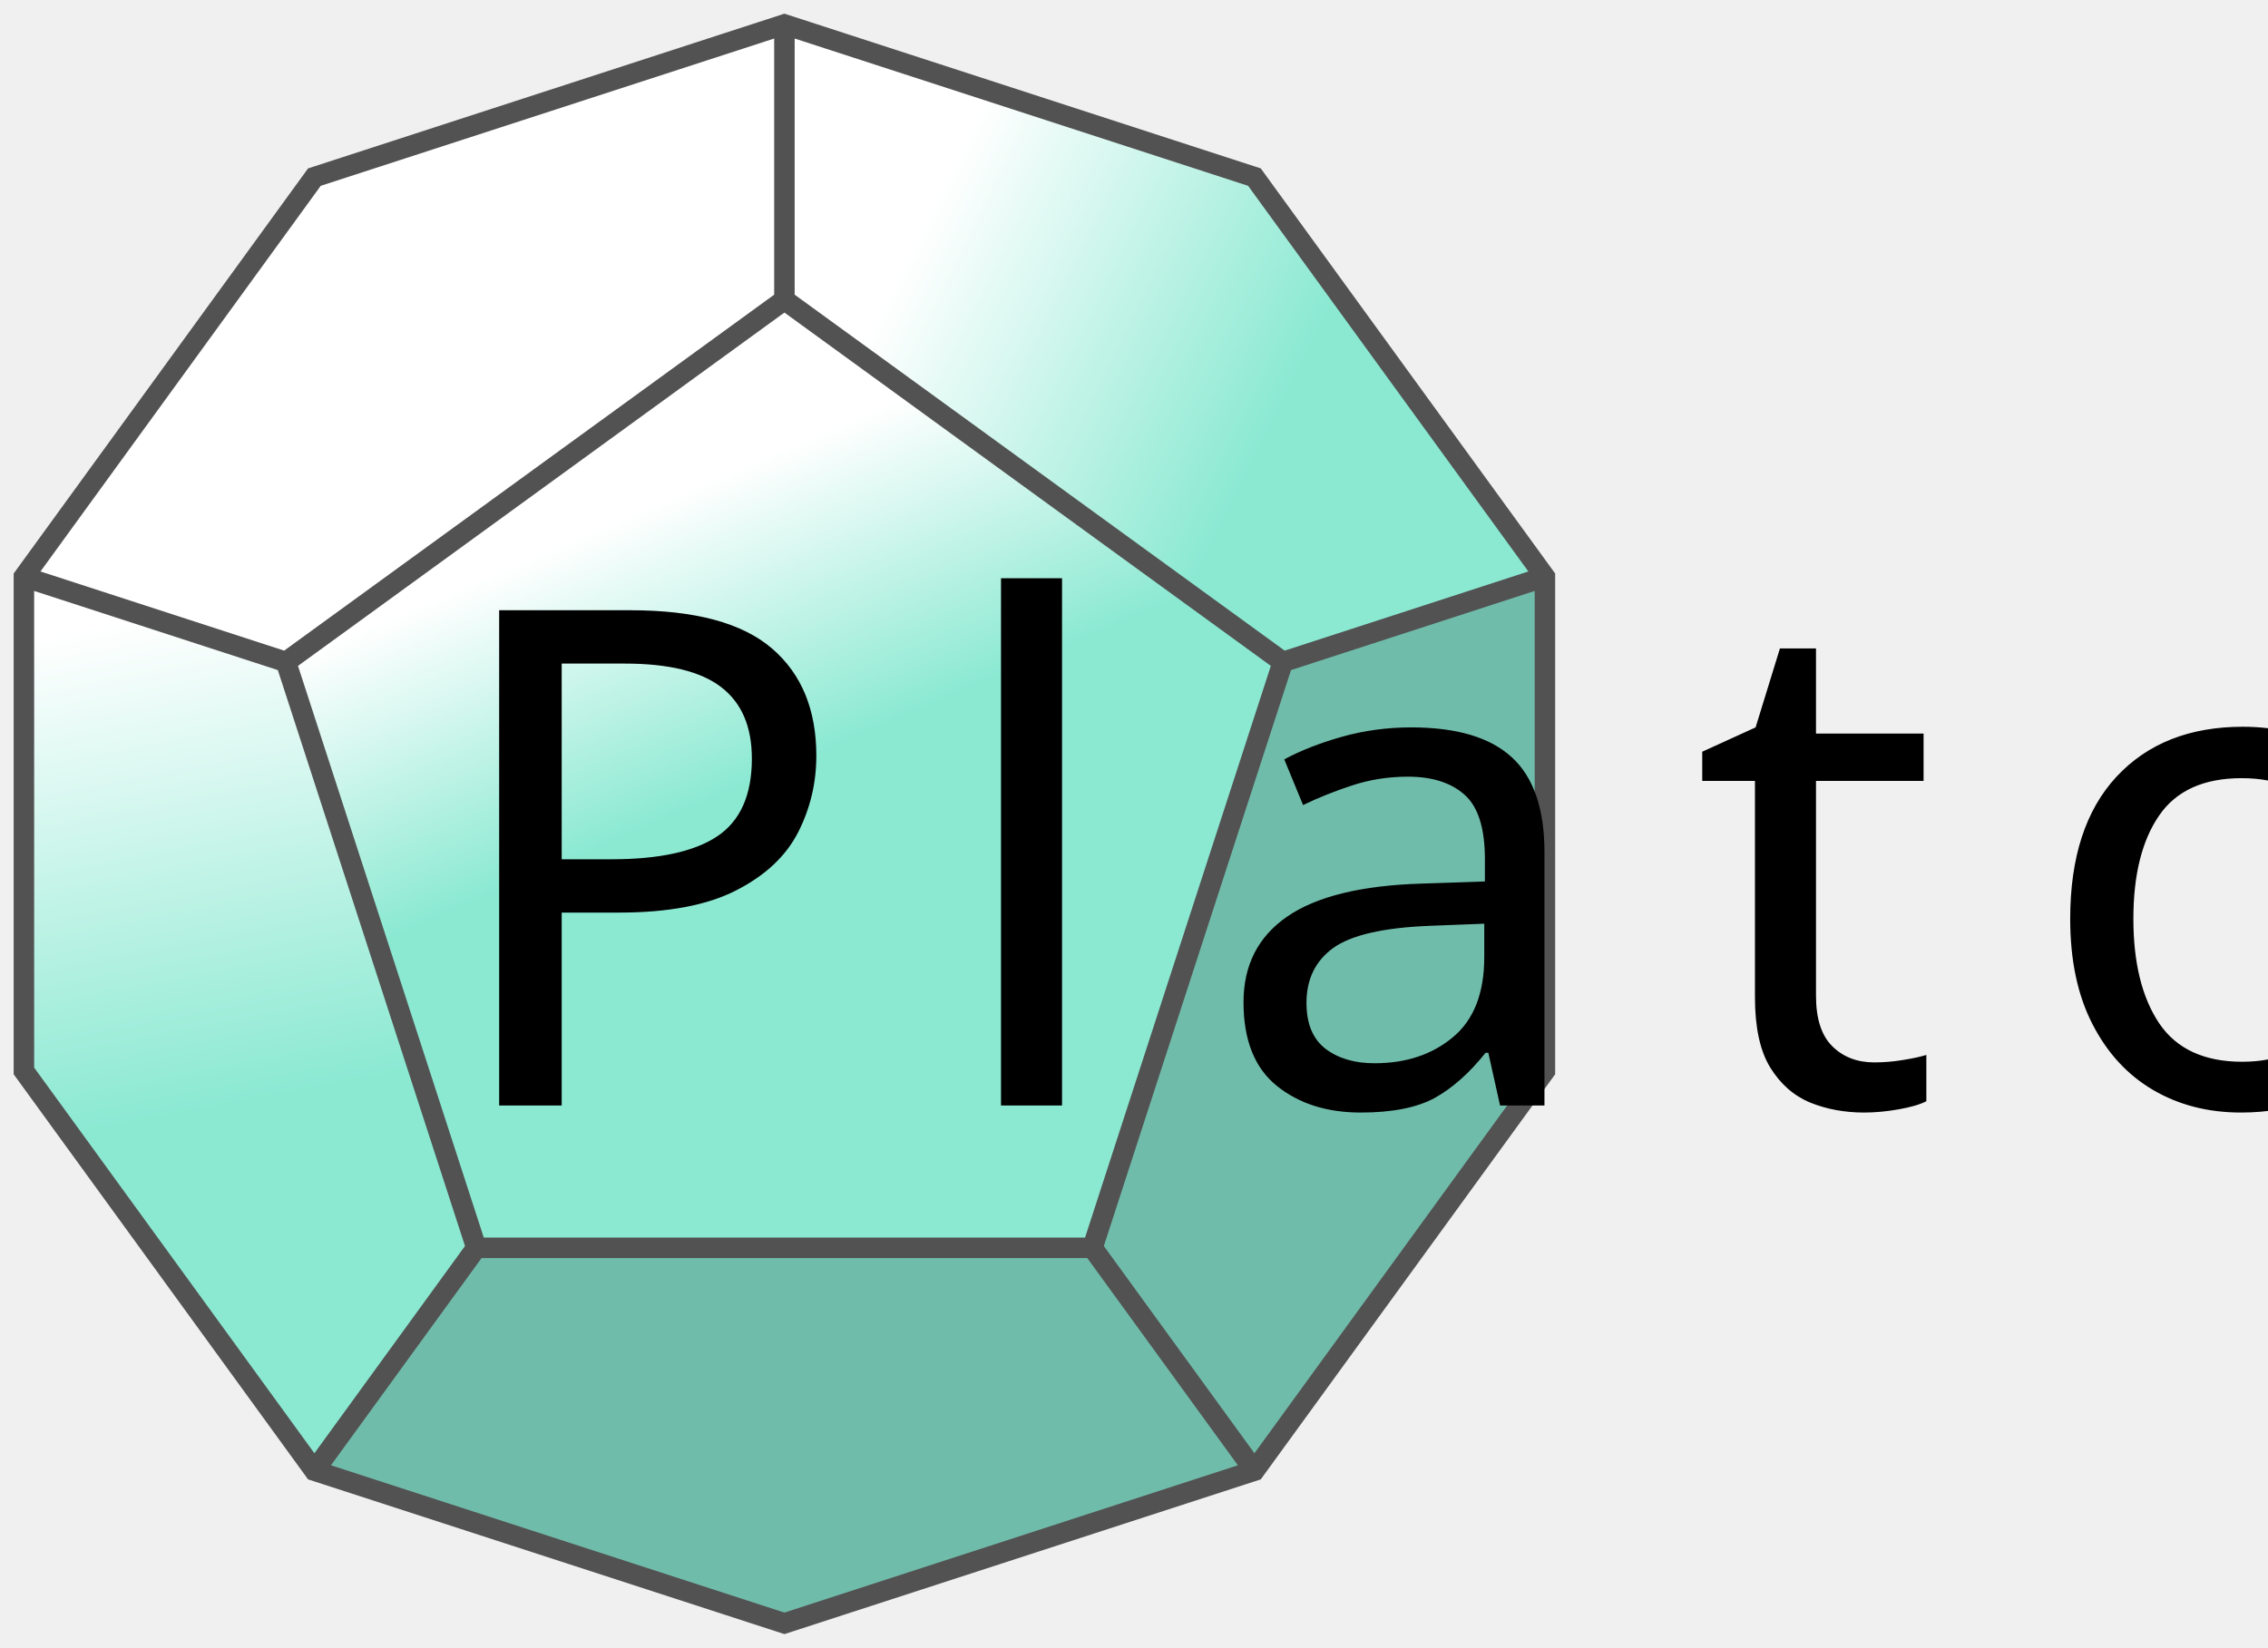
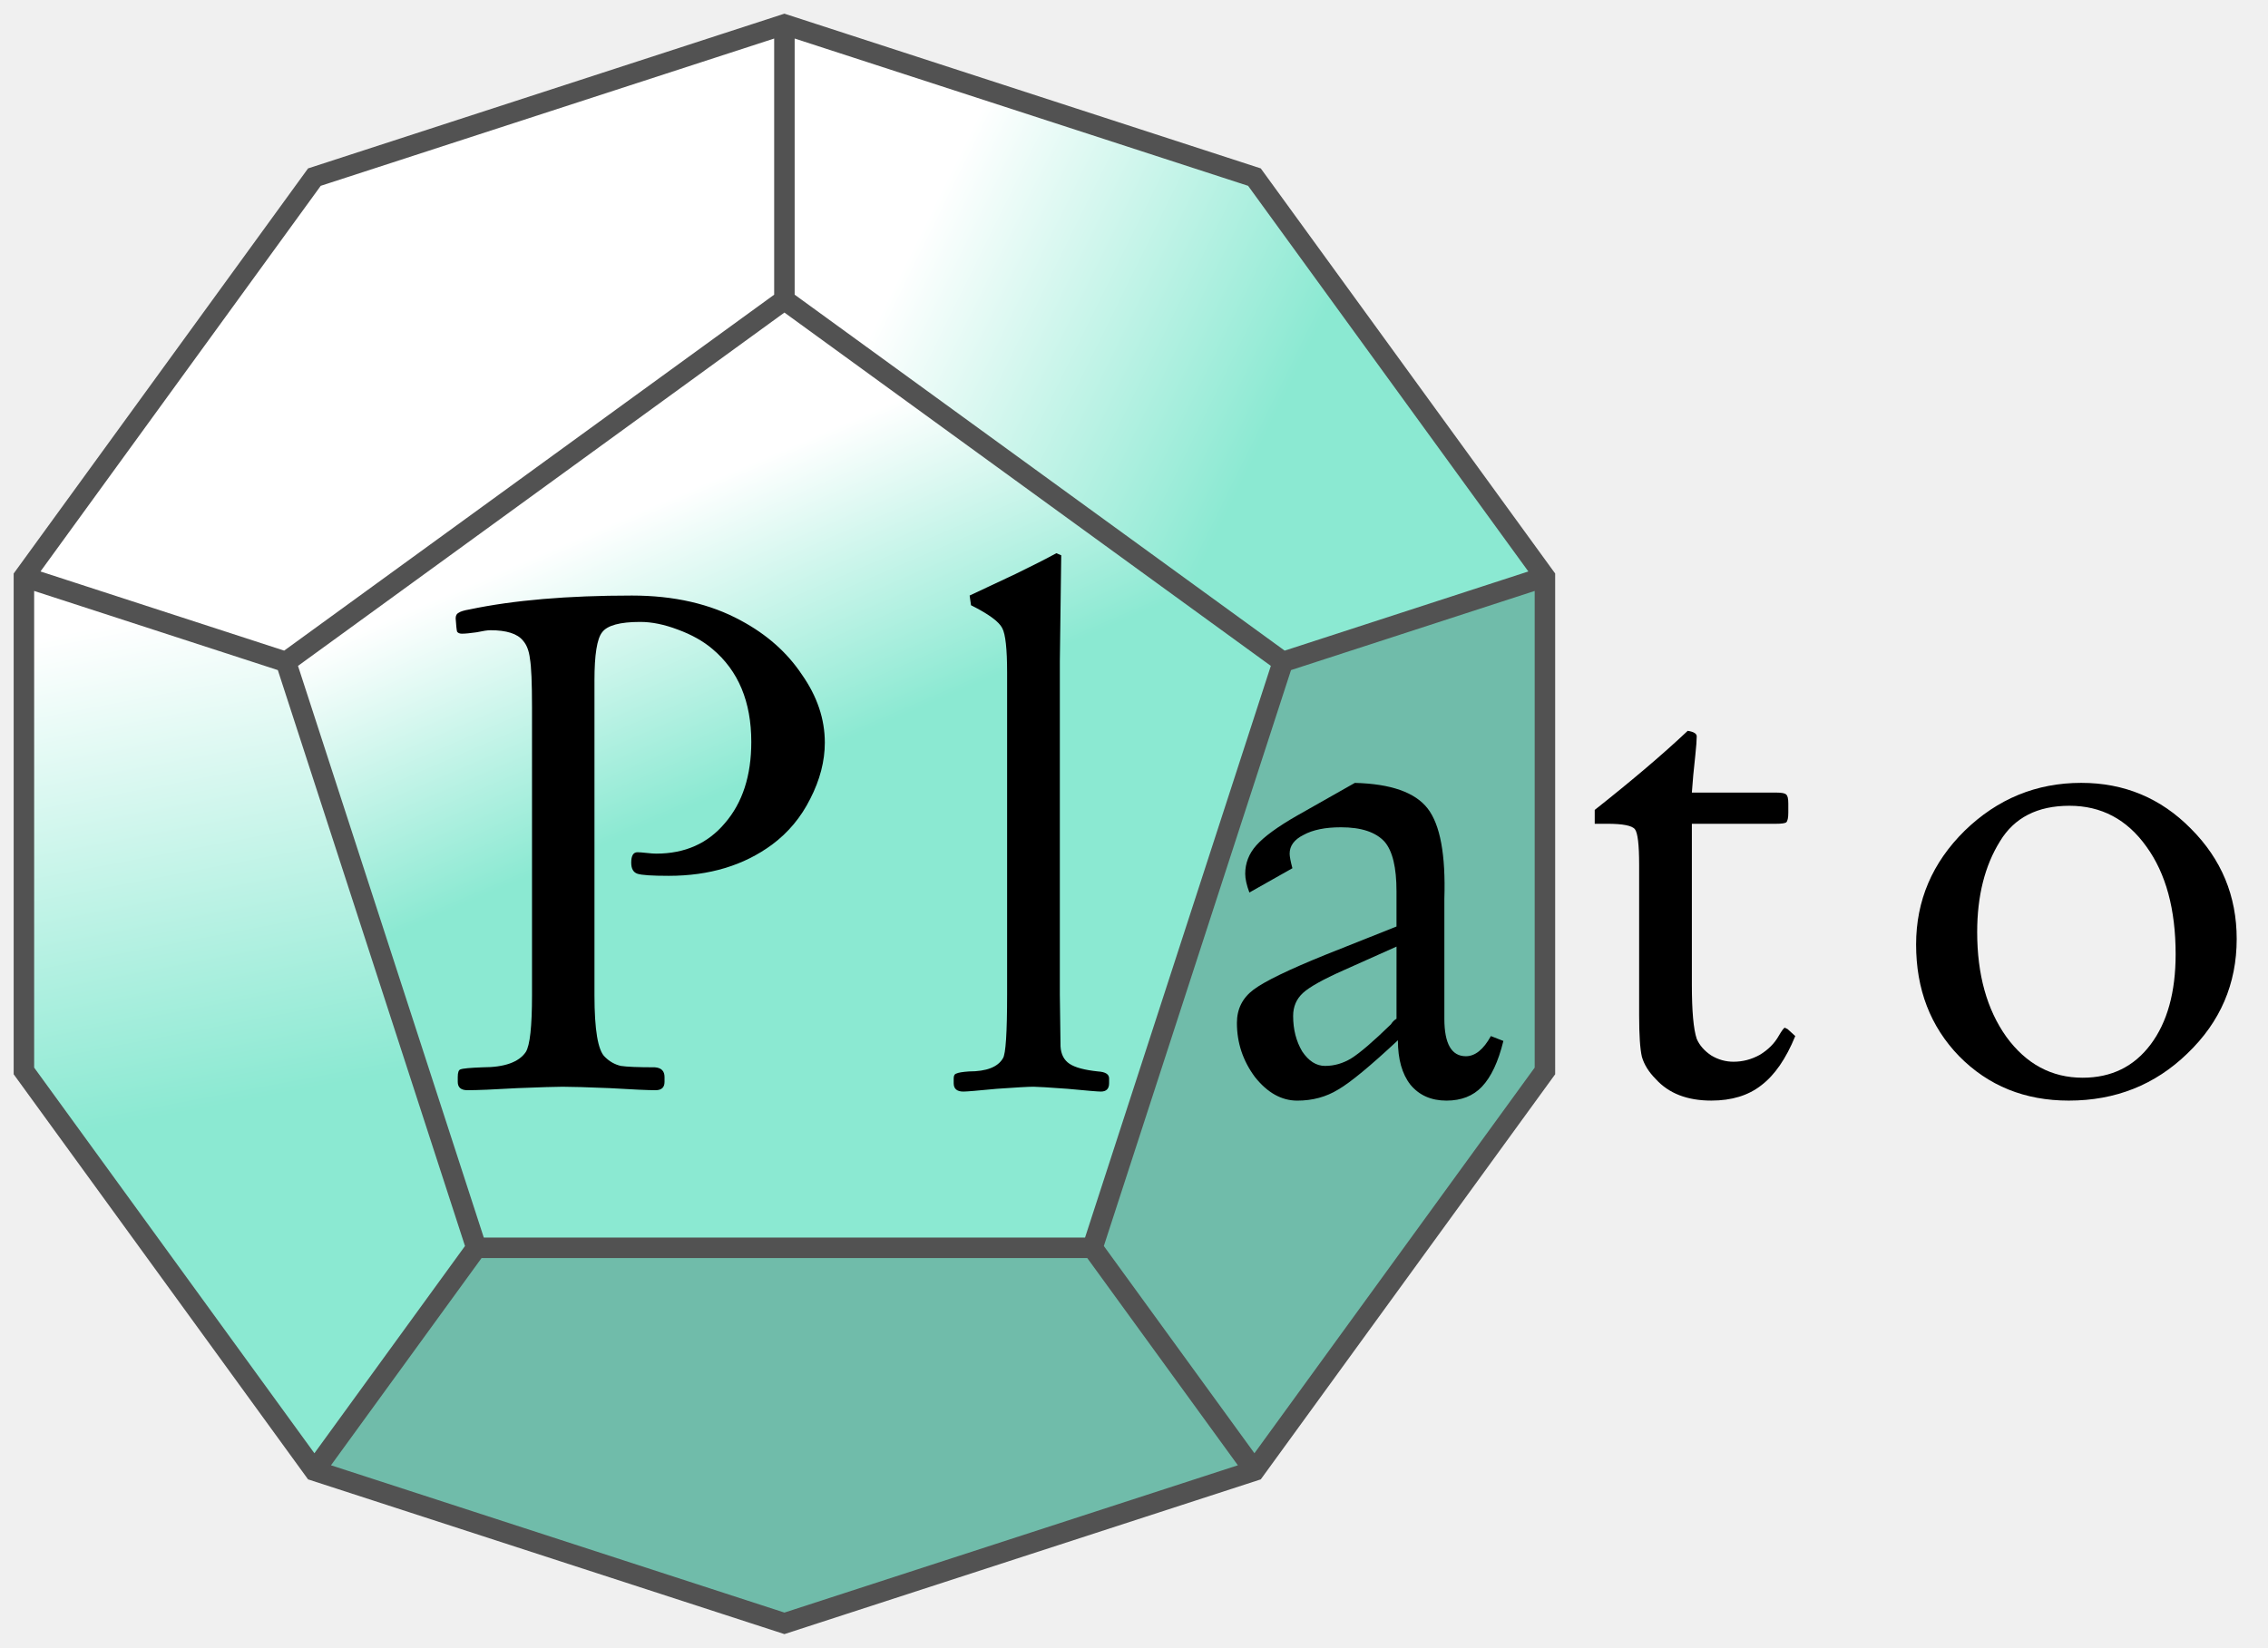
<svg xmlns="http://www.w3.org/2000/svg" xmlns:xlink="http://www.w3.org/1999/xlink" width="166.035mm" height="120.658mm" viewBox="0 0 166.035 120.658" version="1.1" id="svg8">
  <defs id="defs2">
    <linearGradient id="linearGradient1687">
      <stop style="stop-color:#8be9d2;stop-opacity:1;" offset="0" id="stop1683" />
      <stop style="stop-color:#ffffff;stop-opacity:1" offset="1" id="stop1685" />
    </linearGradient>
    <linearGradient id="linearGradient1681">
      <stop style="stop-color:#8be9d2;stop-opacity:1;" offset="0" id="stop1677" />
      <stop style="stop-color:#ffffff;stop-opacity:1" offset="1" id="stop1679" />
    </linearGradient>
    <linearGradient id="linearGradient1516">
      <stop style="stop-color:#8be9d2;stop-opacity:1;" offset="0" id="stop1664" />
      <stop style="stop-color:#ffffff;stop-opacity:1" offset="1" id="stop1666" />
    </linearGradient>
    <linearGradient id="linearGradient1516-6">
      <stop style="stop-color:#8be9d2;stop-opacity:1;" offset="0" id="stop1512" />
      <stop style="stop-color:#8be9d2;stop-opacity:0;" offset="1" id="stop1514" />
    </linearGradient>
    <linearGradient xlink:href="#linearGradient1516-6" id="linearGradient1518" x1="109.924" y1="74.687" x2="89.89" y2="40.556" gradientUnits="userSpaceOnUse" />
    <linearGradient xlink:href="#linearGradient1687" id="linearGradient1620" x1="338" y1="228.353" x2="306" y2="154" gradientUnits="userSpaceOnUse" />
    <linearGradient xlink:href="#linearGradient1516" id="linearGradient1630" gradientUnits="userSpaceOnUse" x1="512.52" y1="111.336" x2="413.28" y2="62.336" />
    <linearGradient xlink:href="#linearGradient1681" id="linearGradient1640" gradientUnits="userSpaceOnUse" x1="226" y1="305" x2="200.384" y2="170.705" />
  </defs>
  <g id="layer1" transform="translate(-41.68768,-0.08903616)">
    <path style="fill:#ffffff;fill-opacity:1;stroke:#525252;stroke-width:0;stroke-miterlimit:4;stroke-dasharray:none;stroke-dashoffset:0;stroke-opacity:1" d="m 200.384,170.705 c -18.425,-6.058 -33.649,-11.154 -33.83,-11.325 -0.182,-0.171 17.449,-24.784 39.179,-54.695 L 245.242,50.301 308.063,29.91 c 34.551,-11.215 63.389,-20.581 64.083,-20.815 1.004,-0.338 1.209,7.188 1,36.846 l -0.262,37.271 -67.89,49.341 c -37.339,27.138 -68.614,49.301 -69.5,49.253 -0.886,-0.049 -16.685,-5.044 -35.11,-11.102 z" id="path1582" transform="scale(0.2645833)" />
    <path style="fill:url(#linearGradient1640);fill-opacity:1;stroke:#525252;stroke-width:0;stroke-miterlimit:4;stroke-dasharray:none;stroke-dashoffset:0;stroke-opacity:1" d="m 204.634,350.643 -39.25,-54.134 v -67.38 c 0,-53.414 0.259,-67.312 1.25,-67.05 0.688,0.182 15.425,4.973 32.75,10.647 17.325,5.674 32.622,10.657 33.994,11.074 2.315,0.703 4.369,6.526 28.64,81.176 l 26.146,80.419 -3.267,4.5 c -31.47,43.35 -39.71,54.531 -40.304,54.691 -0.39,0.105 -18.371,-24.169 -39.959,-53.943 z" id="path1584" transform="scale(0.2645833)" />
    <path style="fill:#70bcaa;fill-opacity:1;stroke:#525252;stroke-width:0;stroke-miterlimit:4;stroke-dasharray:none;stroke-dashoffset:0;stroke-opacity:1" d="m 345.776,439.124 c -15.891,-5.163 -44.774,-14.558 -64.186,-20.878 l -35.294,-11.49 3.508,-4.681 c 1.93,-2.574 11.737,-16.025 21.794,-29.891 l 18.286,-25.211 84.908,0.211 84.908,0.211 21.353,29.406 c 11.744,16.173 21.106,29.653 20.804,29.955 -0.302,0.302 -29.043,9.821 -63.869,21.153 l -63.32,20.604 z" id="path1586" transform="scale(0.2645833)" />
    <path style="fill:#70bcaa;fill-opacity:1;stroke:#525252;stroke-width:0;stroke-miterlimit:4;stroke-dasharray:none;stroke-dashoffset:0;stroke-opacity:1" d="m 500.625,399.74 c -9.508,-12.81 -38.458,-53.248 -38.835,-54.247 -0.351,-0.929 50.884,-160.303 51.783,-161.078 0.535,-0.462 69.059,-22.521 69.958,-22.521 0.469,0 0.853,30.116 0.853,66.926 v 66.926 l -39.099,53.824 c -21.505,29.603 -39.458,54.205 -39.895,54.67 -0.438,0.465 -2.582,-1.56 -4.764,-4.5 z" id="path1588" transform="scale(0.2645833)" />
    <path style="fill:url(#linearGradient1630);fill-opacity:1.0;stroke:#525252;stroke-width:0;stroke-miterlimit:4;stroke-dasharray:none;stroke-dashoffset:0;stroke-opacity:1" d="m 443.634,132.137 -68.25,-49.673 V 45.563 c 0,-34.657 0.106,-36.873 1.75,-36.429 0.963,0.26 29.885,9.608 64.271,20.775 l 62.521,20.302 39.64,54.592 39.64,54.592 -12.161,3.808 c -6.689,2.094 -22.324,7.157 -34.744,11.25 -12.421,4.093 -22.996,7.423 -23.5,7.4 -0.504,-0.024 -31.629,-22.395 -69.167,-49.715 z" id="path1590" transform="scale(0.2645833)" />
    <path style="fill:url(#linearGradient1620);fill-opacity:1;stroke:#525252;stroke-width:0;stroke-miterlimit:4;stroke-dasharray:none;stroke-dashoffset:0;stroke-opacity:1" d="m 280.921,315.145 c -5.321,-16.363 -17.069,-52.318 -26.106,-79.901 -9.037,-27.583 -16.413,-50.533 -16.391,-51 0.022,-0.467 9.788,-7.824 21.701,-16.349 11.914,-8.525 42.577,-30.678 68.142,-49.23 l 46.481,-33.73 3.068,2.325 c 4.204,3.186 118.456,86.091 126.676,91.922 l 6.608,4.687 -4.887,14.763 c -2.688,8.12 -12.553,38.613 -21.922,67.763 -9.369,29.15 -18.905,58.737 -21.192,65.75 l -4.157,12.75 H 374.769 290.596 Z" id="path1592" transform="scale(0.2645833)" />
    <path id="path1484" style="fill:none;fill-opacity:1;stroke:#525252;stroke-width:1.5;stroke-linecap:butt;stroke-linejoin:miter;stroke-miterlimit:4;stroke-dasharray:none;stroke-dashoffset:0;stroke-opacity:1" d="m 43.438,42.328 2e-6,36.18 21.266,29.27 34.409,11.18 34.409,-11.18 21.266,-29.27 -1e-5,-36.18 L 133.522,13.058 99.113,1.878 64.704,13.058 Z M 99.113,22.049 135.604,48.562 121.666,91.459 76.56,91.459 62.622,48.562 Z M 135.604,48.562 154.789,42.328 M 62.622,48.562 43.438,42.328 M 99.113,22.049 V 1.878 M 76.56,91.459 64.704,107.779 m 56.962,-16.319 11.857,16.319 z" />
-     <text xml:space="preserve" style="font-style:normal;font-weight:normal;font-size:50.8px;line-height:1.25;font-family:sans-serif;letter-spacing:6.615px;fill:#000000;fill-opacity:1;stroke:none;stroke-width:0.265" x="73.309" y="81.04" id="text1644">
-       <tspan id="tspan1642" x="73.309" y="81.04" style="font-style:normal;font-variant:normal;font-weight:normal;font-stretch:normal;font-size:50.8px;font-family:GaramondNo8;-inkscape-font-specification:GaramondNo8;stroke-width:0.265">Plato</tspan>
-     </text>
+     <g aria-label="Plato" id="text1644" style="font-style:normal;font-weight:normal;font-size:50.8px;line-height:1.25;font-family:sans-serif;letter-spacing:6.085px;fill:#000000;fill-opacity:1;stroke:none;stroke-width:0.265">
+       <path d="m 88.358,62.494 q 0.203,0 0.66,0.051 0.457,0.051 0.711,0.051 3.15,0 5.029,-2.235 1.93,-2.235 1.93,-5.944 0,-4.42 -2.845,-6.807 -1.016,-0.864 -2.54,-1.422 -1.473,-0.559 -2.743,-0.559 -2.235,0 -2.794,0.762 -0.559,0.711 -0.559,3.505 v 23.063 q 0,3.81 0.762,4.521 0.508,0.508 1.168,0.66 0.66,0.102 2.489,0.102 0.711,0.051 0.711,0.711 v 0.356 q 0,0.61 -0.66,0.61 -0.813,0 -3.353,-0.152 -2.489,-0.102 -3.454,-0.102 -0.711,0 -3.302,0.102 -2.591,0.152 -3.658,0.152 -0.711,0 -0.711,-0.61 v -0.356 q 0,-0.508 0.203,-0.559 0.254,-0.102 1.626,-0.152 2.388,0 3.15,-1.118 0.457,-0.711 0.457,-4.166 v -21.082 q 0,-2.692 -0.152,-3.556 -0.102,-0.864 -0.508,-1.321 -0.61,-0.762 -2.388,-0.762 -0.305,0 -1.016,0.152 -0.711,0.102 -1.067,0.102 -0.254,0 -0.356,-0.152 -0.051,-0.203 -0.102,-0.965 0,-0.305 0.203,-0.406 0.203,-0.152 0.813,-0.254 4.826,-1.016 11.887,-1.016 4.623,0 7.976,1.829 2.845,1.524 4.47,3.962 1.676,2.388 1.676,4.978 0,2.032 -1.067,4.115 -1.016,2.032 -2.794,3.353 -3.099,2.286 -7.569,2.286 -1.829,0 -2.286,-0.152 -0.457,-0.152 -0.457,-0.813 0,-0.762 0.457,-0.762 z" style="font-style:normal;font-variant:normal;font-weight:normal;font-stretch:normal;font-size:50.8px;font-family:GaramondNo8;-inkscape-font-specification:GaramondNo8;stroke-width:0.265" id="path867" />
+       <path d="m 117.346,79.664 q -0.559,0 -2.692,0.152 -2.083,0.203 -2.438,0.203 -0.711,0 -0.711,-0.61 v -0.356 q 0,-0.305 0.203,-0.356 0.203,-0.102 0.914,-0.152 1.93,0 2.489,-0.965 0.305,-0.457 0.305,-4.674 v -23.571 q 0,-2.591 -0.356,-3.251 -0.356,-0.711 -2.286,-1.676 l -0.102,-0.711 3.353,-1.575 q 1.88,-0.914 2.997,-1.524 l 0.356,0.152 q 0,0.203 -0.102,7.772 v 24.384 l 0.051,3.81 q 0.051,0.864 0.66,1.27 0.61,0.406 2.083,0.559 0.813,0.051 0.813,0.508 v 0.356 q 0,0.61 -0.61,0.61 -0.305,0 -2.438,-0.203 -2.083,-0.152 -2.489,-0.152 z" style="font-style:normal;font-variant:normal;font-weight:normal;font-stretch:normal;font-size:50.8px;font-family:GaramondNo8;-inkscape-font-specification:GaramondNo8;stroke-width:0.265" id="path869" />
+       <path d="m 150.833,75.956 0.914,0.356 q -0.559,2.286 -1.575,3.353 -0.965,1.016 -2.591,1.016 -1.676,0 -2.642,-1.168 -0.914,-1.168 -0.914,-3.251 -3.048,2.845 -4.369,3.607 -1.321,0.813 -2.997,0.813 -1.727,0 -3.099,-1.727 -1.321,-1.778 -1.321,-3.962 0,-1.524 1.219,-2.438 1.219,-0.914 5.232,-2.54 l 5.232,-2.083 v -2.591 q 0,-2.591 -0.864,-3.607 -0.965,-1.067 -3.2,-1.067 -1.727,0 -2.743,0.559 -1.016,0.508 -1.016,1.372 0,0.305 0.203,1.067 l -3.15,1.778 q -0.305,-0.813 -0.305,-1.372 0,-1.168 0.813,-2.083 0.864,-0.965 2.997,-2.184 l 4.216,-2.388 q 3.962,0.102 5.334,1.88 1.372,1.778 1.219,6.604 v 8.788 q 0,2.743 1.575,2.743 1.016,0 1.829,-1.473 z m -6.909,-6.553 -3.861,1.727 q -2.286,1.016 -2.997,1.676 -0.711,0.66 -0.711,1.676 0,1.473 0.66,2.591 0.711,1.067 1.676,1.067 1.016,0 1.93,-0.559 0.965,-0.61 2.896,-2.489 0.152,-0.254 0.406,-0.406 z" style="font-style:normal;font-variant:normal;font-weight:normal;font-stretch:normal;font-size:50.8px;font-family:GaramondNo8;-inkscape-font-specification:GaramondNo8;stroke-width:0.265" id="path871" />
+       <path d="m 158.434,60.411 v -1.016 q 4.115,-3.251 6.807,-5.791 0.66,0.102 0.66,0.406 0,0.406 -0.102,1.372 -0.102,0.914 -0.152,1.473 l -0.102,1.27 h 6.147 q 0.66,0 0.762,0.152 0.152,0.102 0.152,0.66 v 0.66 q 0,0.559 -0.152,0.711 -0.152,0.102 -0.762,0.102 h -6.147 v 11.786 q 0,2.896 0.356,3.962 0.305,0.711 1.067,1.219 0.762,0.457 1.626,0.457 1.016,0 1.93,-0.508 0.914,-0.559 1.372,-1.372 0.356,-0.61 0.457,-0.61 l 0.203,0.102 0.559,0.508 q -1.016,2.489 -2.489,3.607 -1.422,1.118 -3.658,1.118 -2.642,0 -4.064,-1.575 -0.762,-0.762 -1.016,-1.626 -0.203,-0.864 -0.203,-3.048 v -11.024 q 0,-2.184 -0.305,-2.591 -0.305,-0.406 -2.032,-0.406 z" style="font-style:normal;font-variant:normal;font-weight:normal;font-stretch:normal;font-size:50.8px;font-family:GaramondNo8;-inkscape-font-specification:GaramondNo8;stroke-width:0.265" id="path873" />
+       <path d="m 194.052,57.414 q 4.724,0 8.026,3.353 3.353,3.353 3.353,8.077 0,4.928 -3.607,8.382 -3.556,3.454 -8.687,3.454 -4.826,0 -8.026,-3.251 -3.15,-3.251 -3.15,-8.179 0,-4.826 3.556,-8.331 3.607,-3.505 8.534,-3.505 z m 4.775,4.674 q -2.134,-2.997 -5.639,-2.997 -3.505,0 -5.08,2.591 -1.676,2.692 -1.676,6.655 0,4.674 2.134,7.671 2.184,2.997 5.588,2.997 3.15,0 4.978,-2.438 1.829,-2.438 1.829,-6.604 0,-4.928 -2.134,-7.874 z" style="font-style:normal;font-variant:normal;font-weight:normal;font-stretch:normal;font-size:50.8px;font-family:GaramondNo8;-inkscape-font-specification:GaramondNo8;stroke-width:0.265" id="path875" />
+     </g>
  </g>
</svg>
